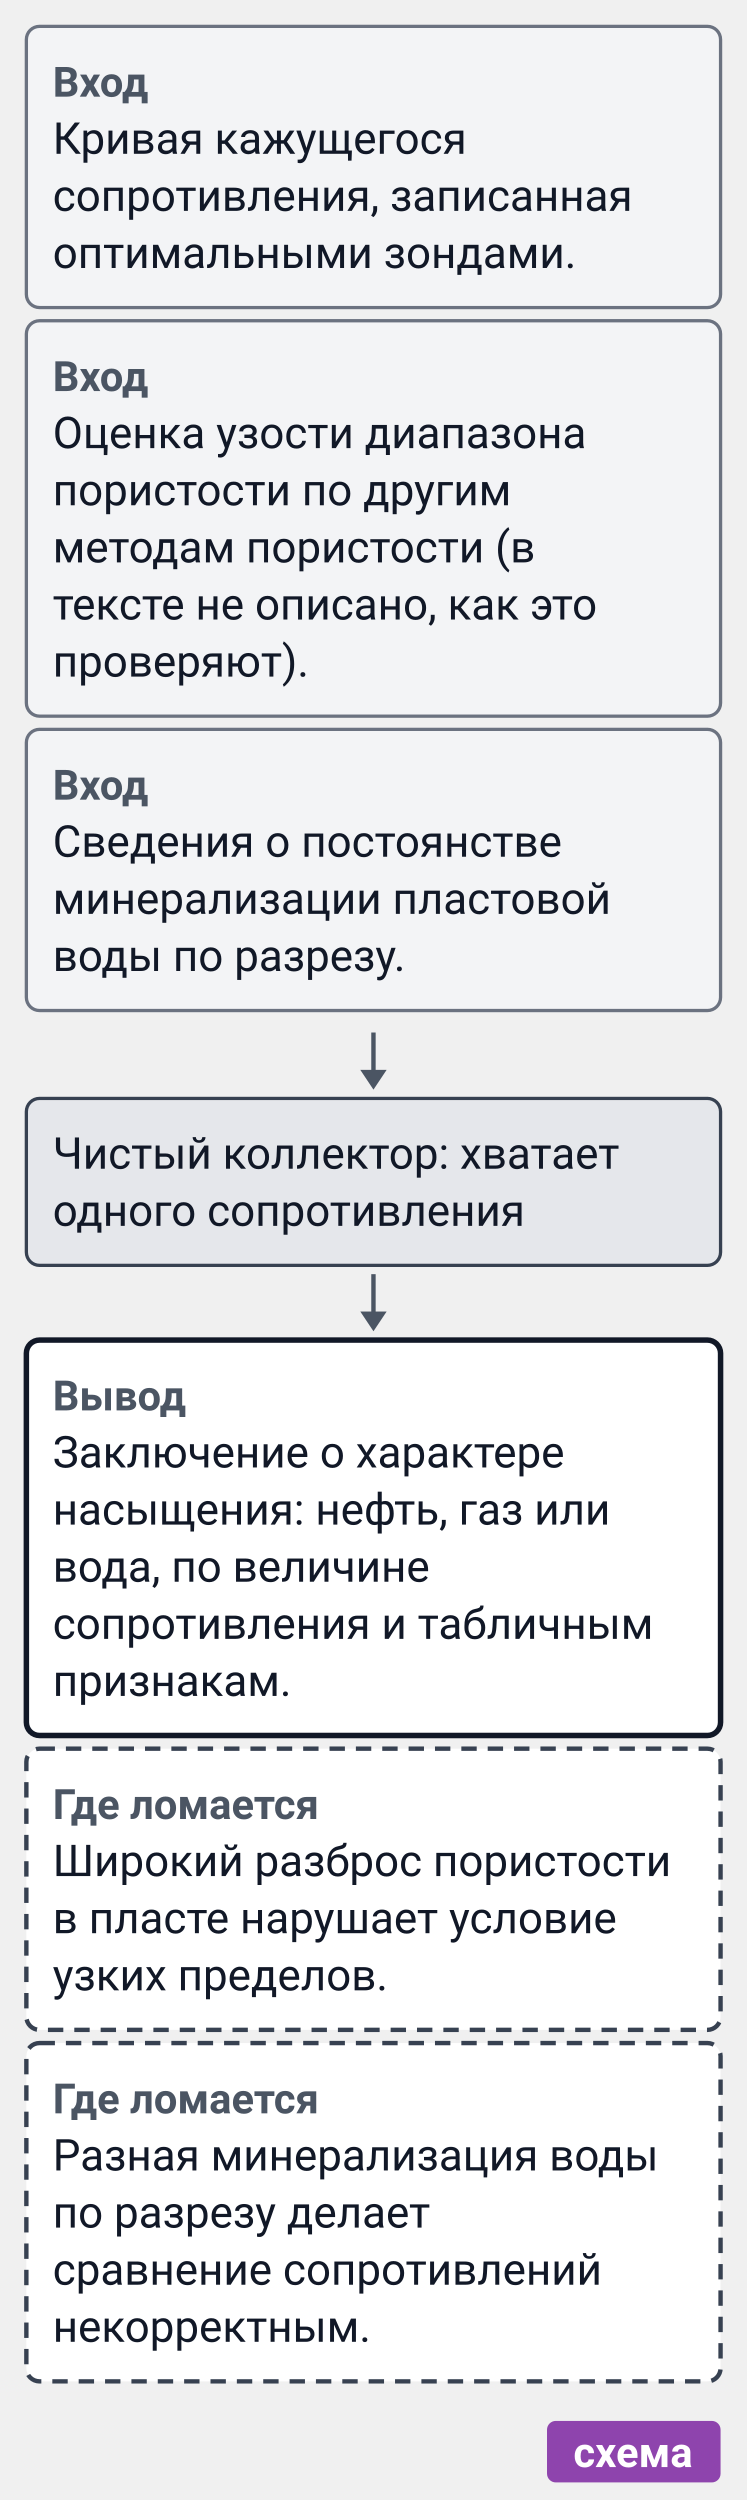
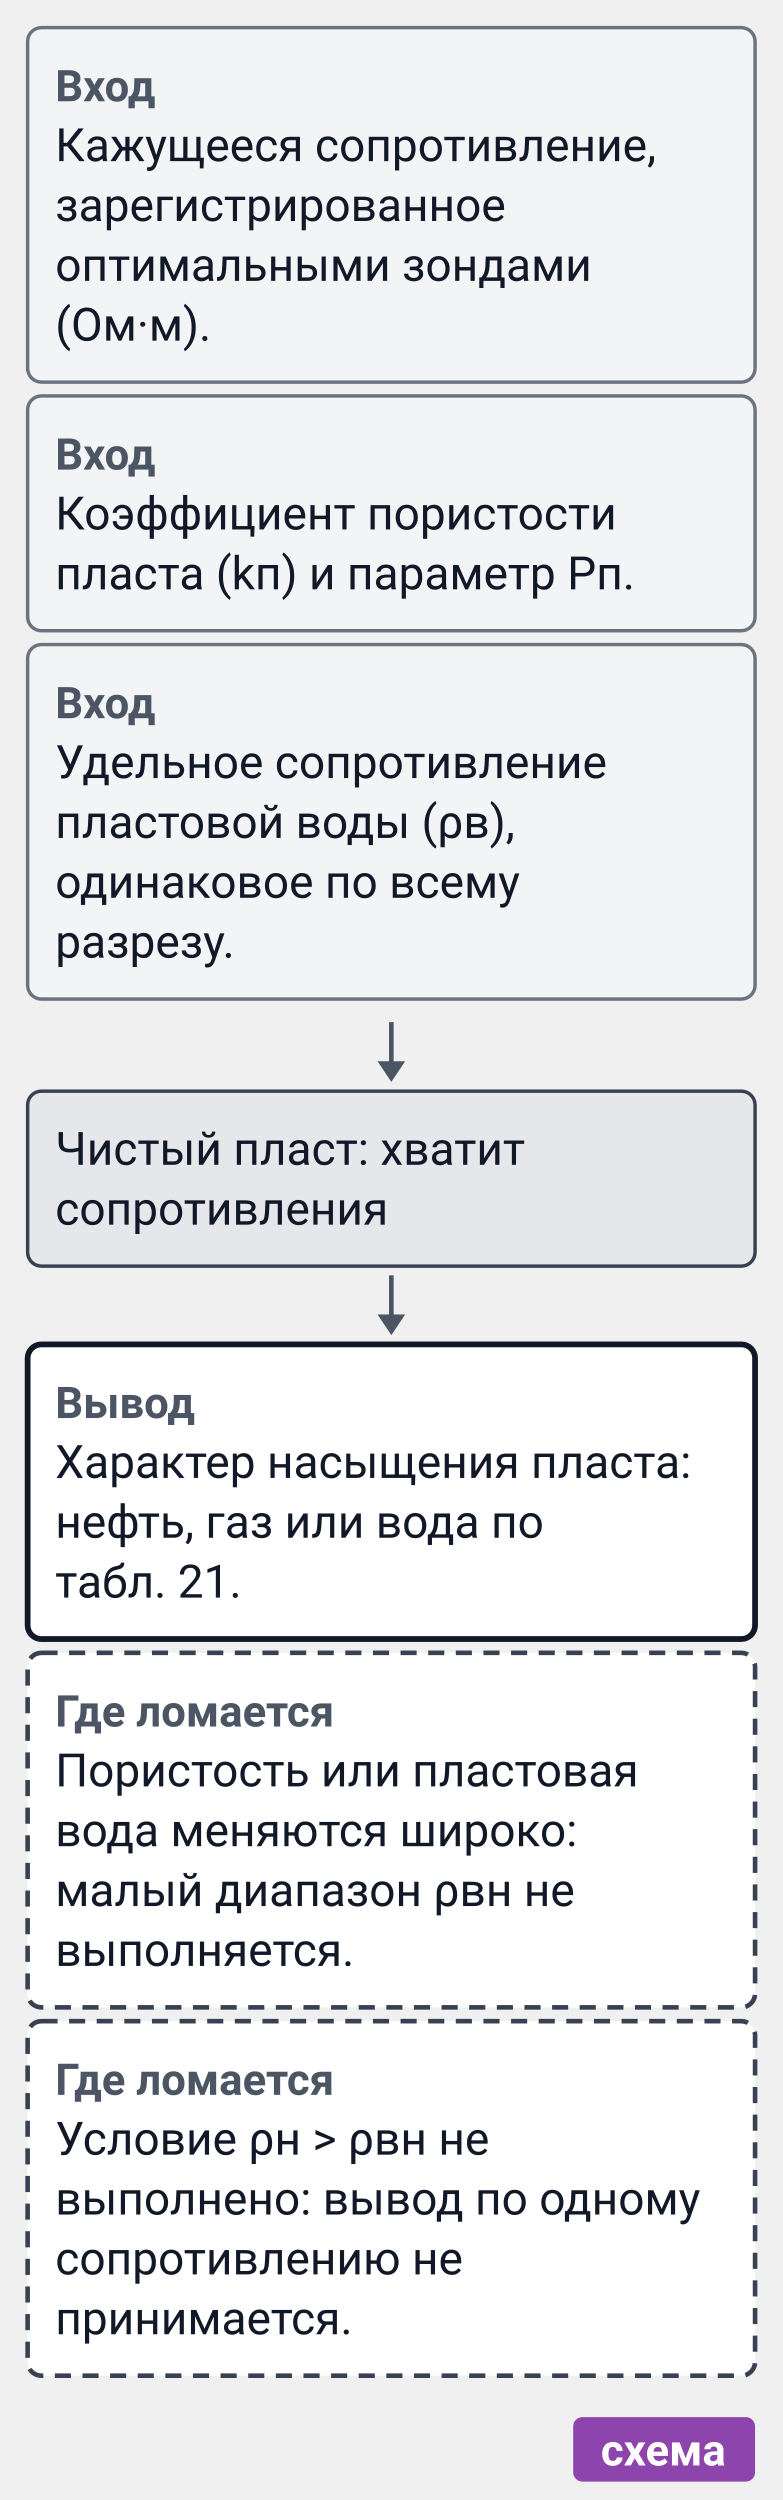
- <svg xmlns="http://www.w3.org/2000/svg" viewBox="0 0 340 1138" role="img" aria-label="Схема шага «Чистый коллектор: хватает одного сопротивления»: что на входе, что получаем и где правило ломается.">
+ <svg xmlns="http://www.w3.org/2000/svg" viewBox="0 0 340 1086" role="img" aria-label="Схема шага «Чистый пласт: хватит сопротивления»: что на входе, что получаем и где правило ломается.">
  <style>.i-in{fill:#F3F4F6;stroke:#6B7280;stroke-width:1.5}.i-out{fill:#FFFFFF;stroke:#111827;stroke-width:2.5}.i-node{fill:#E5E7EB;stroke:#374151;stroke-width:1.5}.i-warn{fill:#FFFFFF;stroke:#374151;stroke-width:2;stroke-dasharray:7 5}.it{fill:#111827;font-size:20px;font-family:system-ui,-apple-system,'Segoe UI',Roboto,sans-serif}.ih{fill:#4B5563;font-size:19px;font-weight:700;font-family:system-ui,-apple-system,'Segoe UI',Roboto,sans-serif}.il{fill:#4B5563;font-size:19px;font-family:system-ui,-apple-system,'Segoe UI',Roboto,sans-serif}.ia{stroke:#4B5563;stroke-width:2}.iah{fill:#4B5563}.ibt{fill:#FFFFFF;font-size:19px;font-weight:700;font-family:system-ui,-apple-system,'Segoe UI',Roboto,sans-serif}.isw{stroke:#6B7280;stroke-width:1.5}</style>
-   <rect class="i-in" x="12" y="12" width="316" height="128" rx="6" />
+   <rect class="i-in" x="12" y="12" width="316" height="154" rx="6" />
  <text class="ih" x="24" y="44">Вход</text>
-   <text class="it" x="24" y="70">Кривая кажущегося</text>
-   <text class="it" x="24" y="96">сопротивления, записанная</text>
-   <text class="it" x="24" y="122">оптимальными зондами.</text>
-   <rect class="i-in" x="12" y="146" width="316" height="180" rx="6" />
-   <text class="ih" x="24" y="178">Вход</text>
-   <text class="it" x="24" y="204">Оценка узости диапазона</text>
-   <text class="it" x="24" y="230">пористости по другим</text>
-   <text class="it" x="24" y="256">методам пористости (в</text>
-   <text class="it" x="24" y="282">тексте не описано, как это</text>
-   <text class="it" x="24" y="308">проверяют).</text>
-   <rect class="i-in" x="12" y="332" width="316" height="128" rx="6" />
-   <text class="ih" x="24" y="364">Вход</text>
-   <text class="it" x="24" y="390">Сведения о постоянстве</text>
-   <text class="it" x="24" y="416">минерализации пластовой</text>
-   <text class="it" x="24" y="442">воды по разрезу.</text>
-   <line class="ia" x1="170" y1="470" x2="170" y2="490" />
-   <path class="iah" d="M170 496 l-6 -9 h12 z" />
-   <rect class="i-node" x="12" y="500" width="316" height="76" rx="6" />
-   <text class="it" x="24" y="532">Чистый коллектор: хватает</text>
-   <text class="it" x="24" y="558">одного сопротивления</text>
-   <line class="ia" x1="170" y1="580" x2="170" y2="600" />
-   <path class="iah" d="M170 606 l-6 -9 h12 z" />
-   <rect class="i-out" x="12" y="610" width="316" height="180" rx="6" />
-   <text class="ih" x="24" y="642">Вывод</text>
-   <text class="it" x="24" y="668">Заключение о характере</text>
-   <text class="it" x="24" y="694">насыщения: нефть, газ или</text>
-   <text class="it" x="24" y="720">вода, по величине</text>
-   <text class="it" x="24" y="746">сопротивления и табличным</text>
-   <text class="it" x="24" y="772">признакам.</text>
-   <rect class="i-warn" x="12" y="796" width="316" height="128" rx="6" />
-   <text class="ih" x="24" y="828">Где ломается</text>
-   <text class="it" x="24" y="854">Широкий разброс пористости</text>
-   <text class="it" x="24" y="880">в пласте нарушает условие</text>
-   <text class="it" x="24" y="906">узких пределов.</text>
-   <rect class="i-warn" x="12" y="930" width="316" height="154" rx="6" />
-   <text class="ih" x="24" y="962">Где ломается</text>
-   <text class="it" x="24" y="988">Разная минерализация воды</text>
-   <text class="it" x="24" y="1014">по разрезу делает</text>
-   <text class="it" x="24" y="1040">сравнение сопротивлений</text>
-   <text class="it" x="24" y="1066">некорректным.</text>
-   <rect x="249" y="1102" width="79" height="28" rx="4" fill="#8E44AD" />
-   <text class="ibt" x="261" y="1123">схема</text>
+   <text class="it" x="24" y="70">Кажущееся сопротивление,</text>
+   <text class="it" x="24" y="96">зарегистрированное</text>
+   <text class="it" x="24" y="122">оптимальными зондами</text>
+   <text class="it" x="24" y="148">(Ом·м).</text>
+   <rect class="i-in" x="12" y="172" width="316" height="102" rx="6" />
+   <text class="ih" x="24" y="204">Вход</text>
+   <text class="it" x="24" y="230">Коэффициент пористости</text>
+   <text class="it" x="24" y="256">пласта (kп) и параметр Pп.</text>
+   <rect class="i-in" x="12" y="280" width="316" height="154" rx="6" />
+   <text class="ih" x="24" y="312">Вход</text>
+   <text class="it" x="24" y="338">Удельное сопротивление</text>
+   <text class="it" x="24" y="364">пластовой воды (ρв),</text>
+   <text class="it" x="24" y="390">одинаковое по всему</text>
+   <text class="it" x="24" y="416">разрезу.</text>
+   <line class="ia" x1="170" y1="444" x2="170" y2="464" />
+   <path class="iah" d="M170 470 l-6 -9 h12 z" />
+   <rect class="i-node" x="12" y="474" width="316" height="76" rx="6" />
+   <text class="it" x="24" y="506">Чистый пласт: хватит</text>
+   <text class="it" x="24" y="532">сопротивления</text>
+   <line class="ia" x1="170" y1="554" x2="170" y2="574" />
+   <path class="iah" d="M170 580 l-6 -9 h12 z" />
+   <rect class="i-out" x="12" y="584" width="316" height="128" rx="6" />
+   <text class="ih" x="24" y="616">Вывод</text>
+   <text class="it" x="24" y="642">Характер насыщения пласта:</text>
+   <text class="it" x="24" y="668">нефть, газ или вода по</text>
+   <text class="it" x="24" y="694">табл. 21.</text>
+   <rect class="i-warn" x="12" y="718" width="316" height="154" rx="6" />
+   <text class="ih" x="24" y="750">Где ломается</text>
+   <text class="it" x="24" y="776">Пористость или пластовая</text>
+   <text class="it" x="24" y="802">вода меняются широко:</text>
+   <text class="it" x="24" y="828">малый диапазон ρвн не</text>
+   <text class="it" x="24" y="854">выполняется.</text>
+   <rect class="i-warn" x="12" y="878" width="316" height="154" rx="6" />
+   <text class="ih" x="24" y="910">Где ломается</text>
+   <text class="it" x="24" y="936">Условие ρн &gt; ρвн не</text>
+   <text class="it" x="24" y="962">выполнено: вывод по одному</text>
+   <text class="it" x="24" y="988">сопротивлению не</text>
+   <text class="it" x="24" y="1014">принимается.</text>
+   <rect x="249" y="1050" width="79" height="28" rx="4" fill="#8E44AD" />
+   <text class="ibt" x="261" y="1071">схема</text>
</svg>
